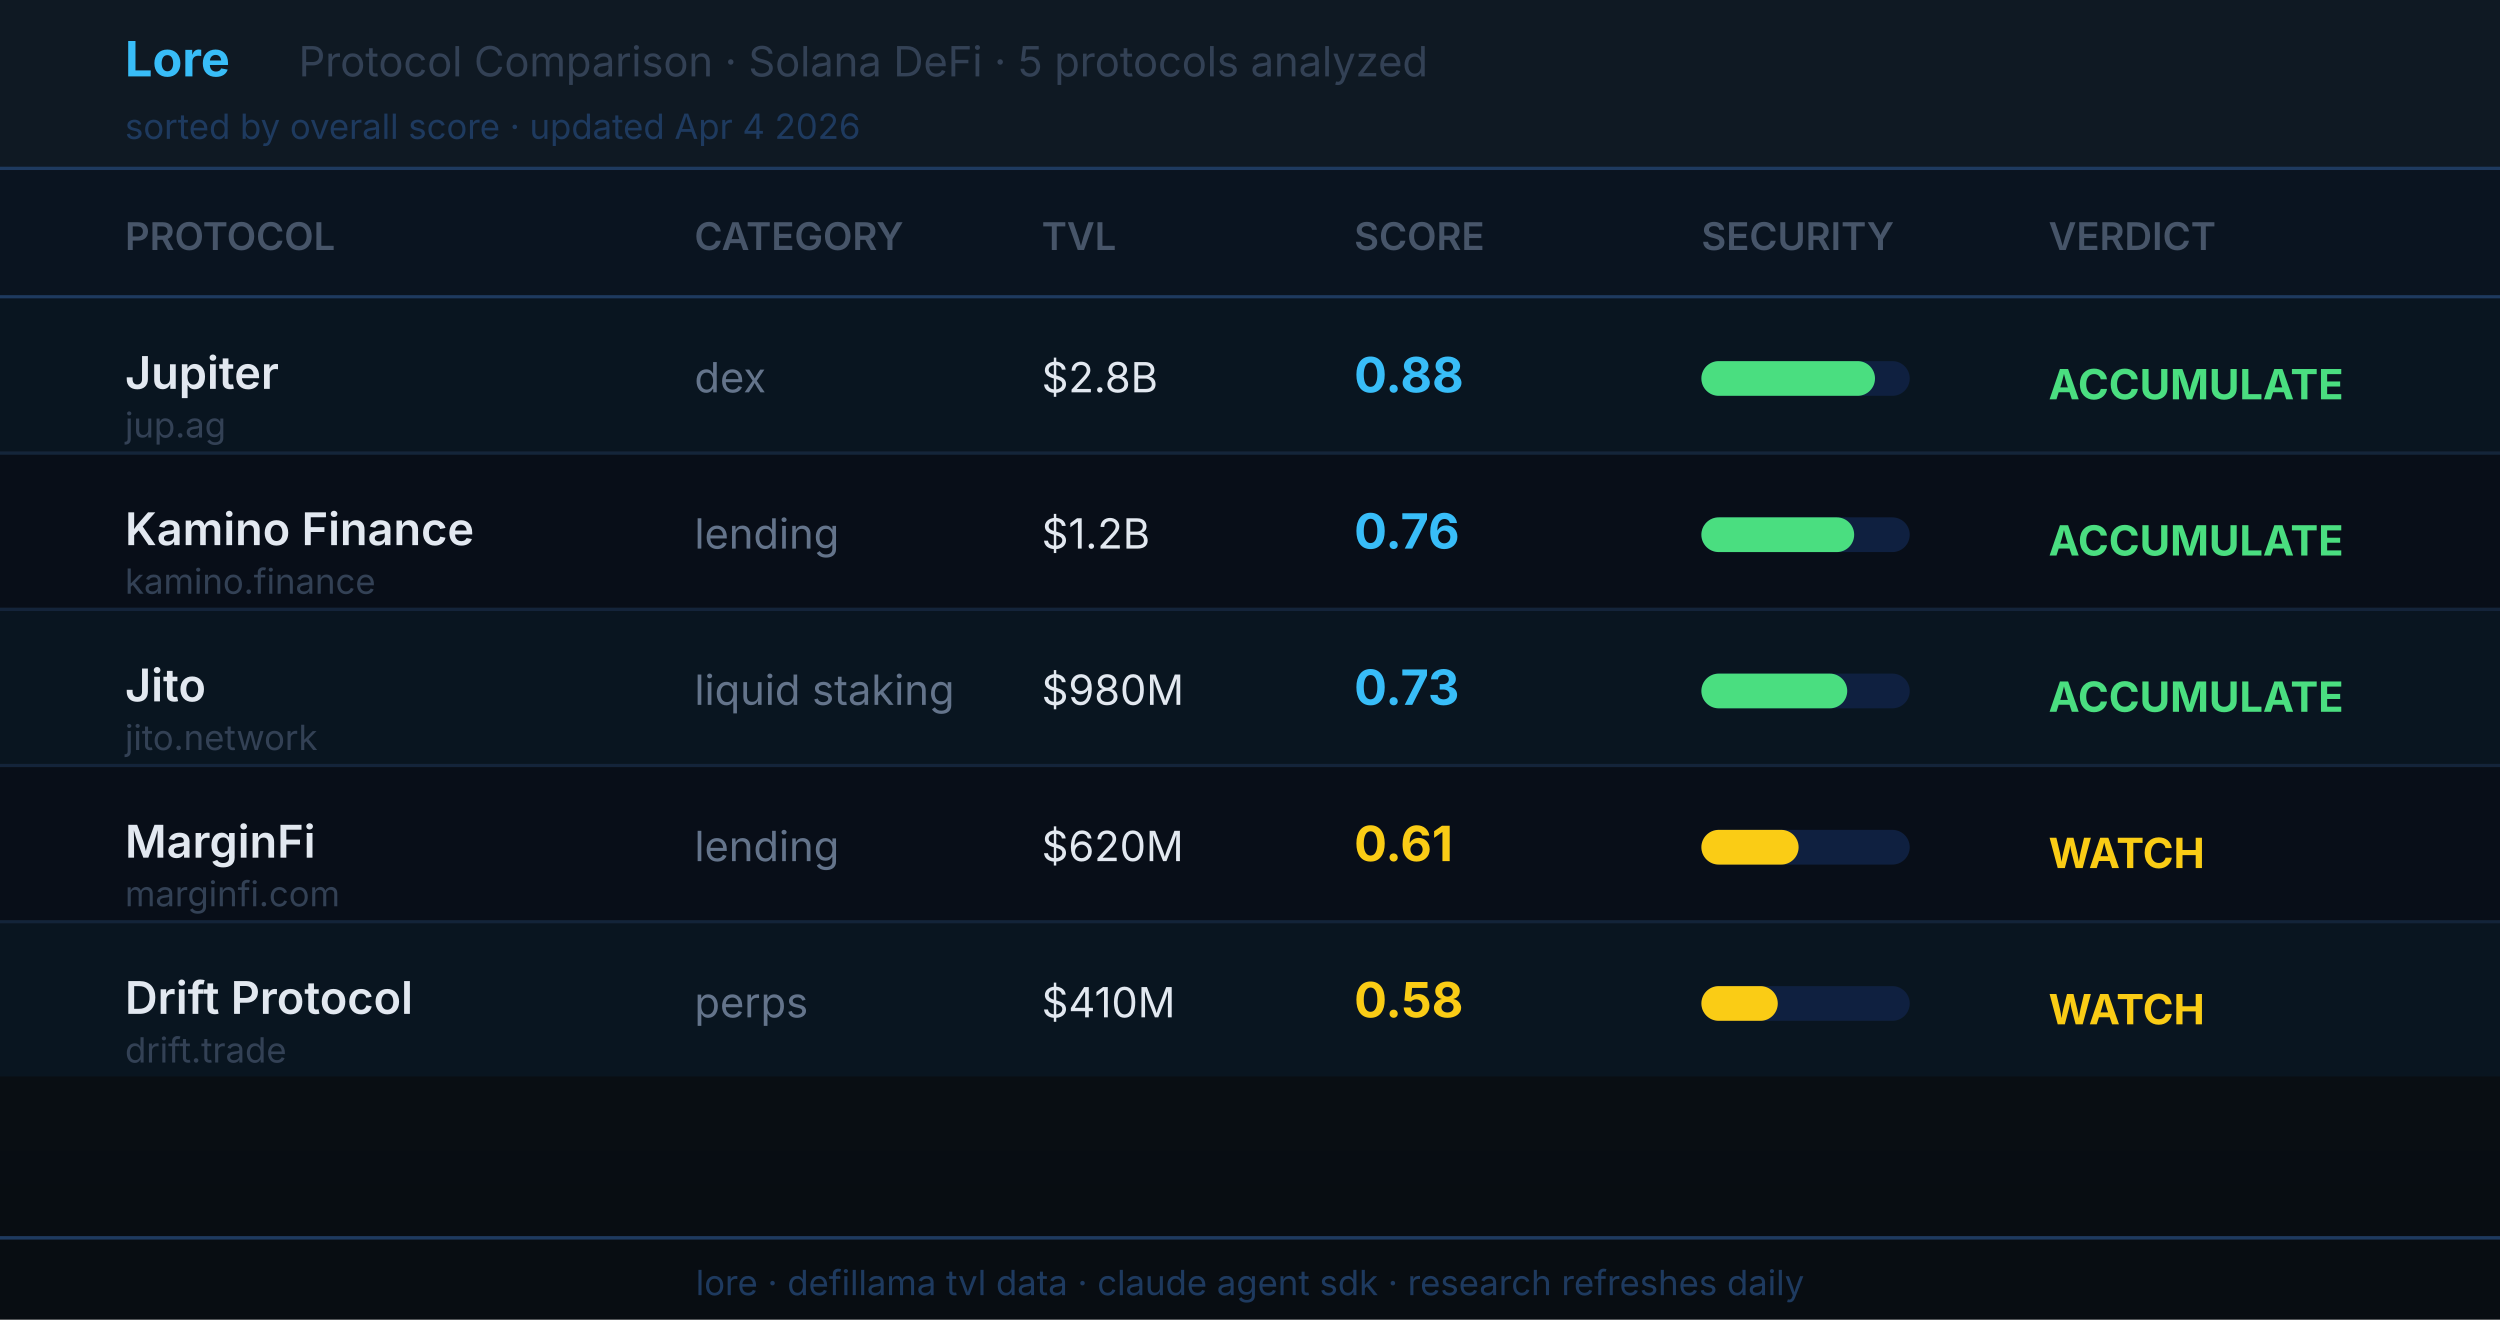
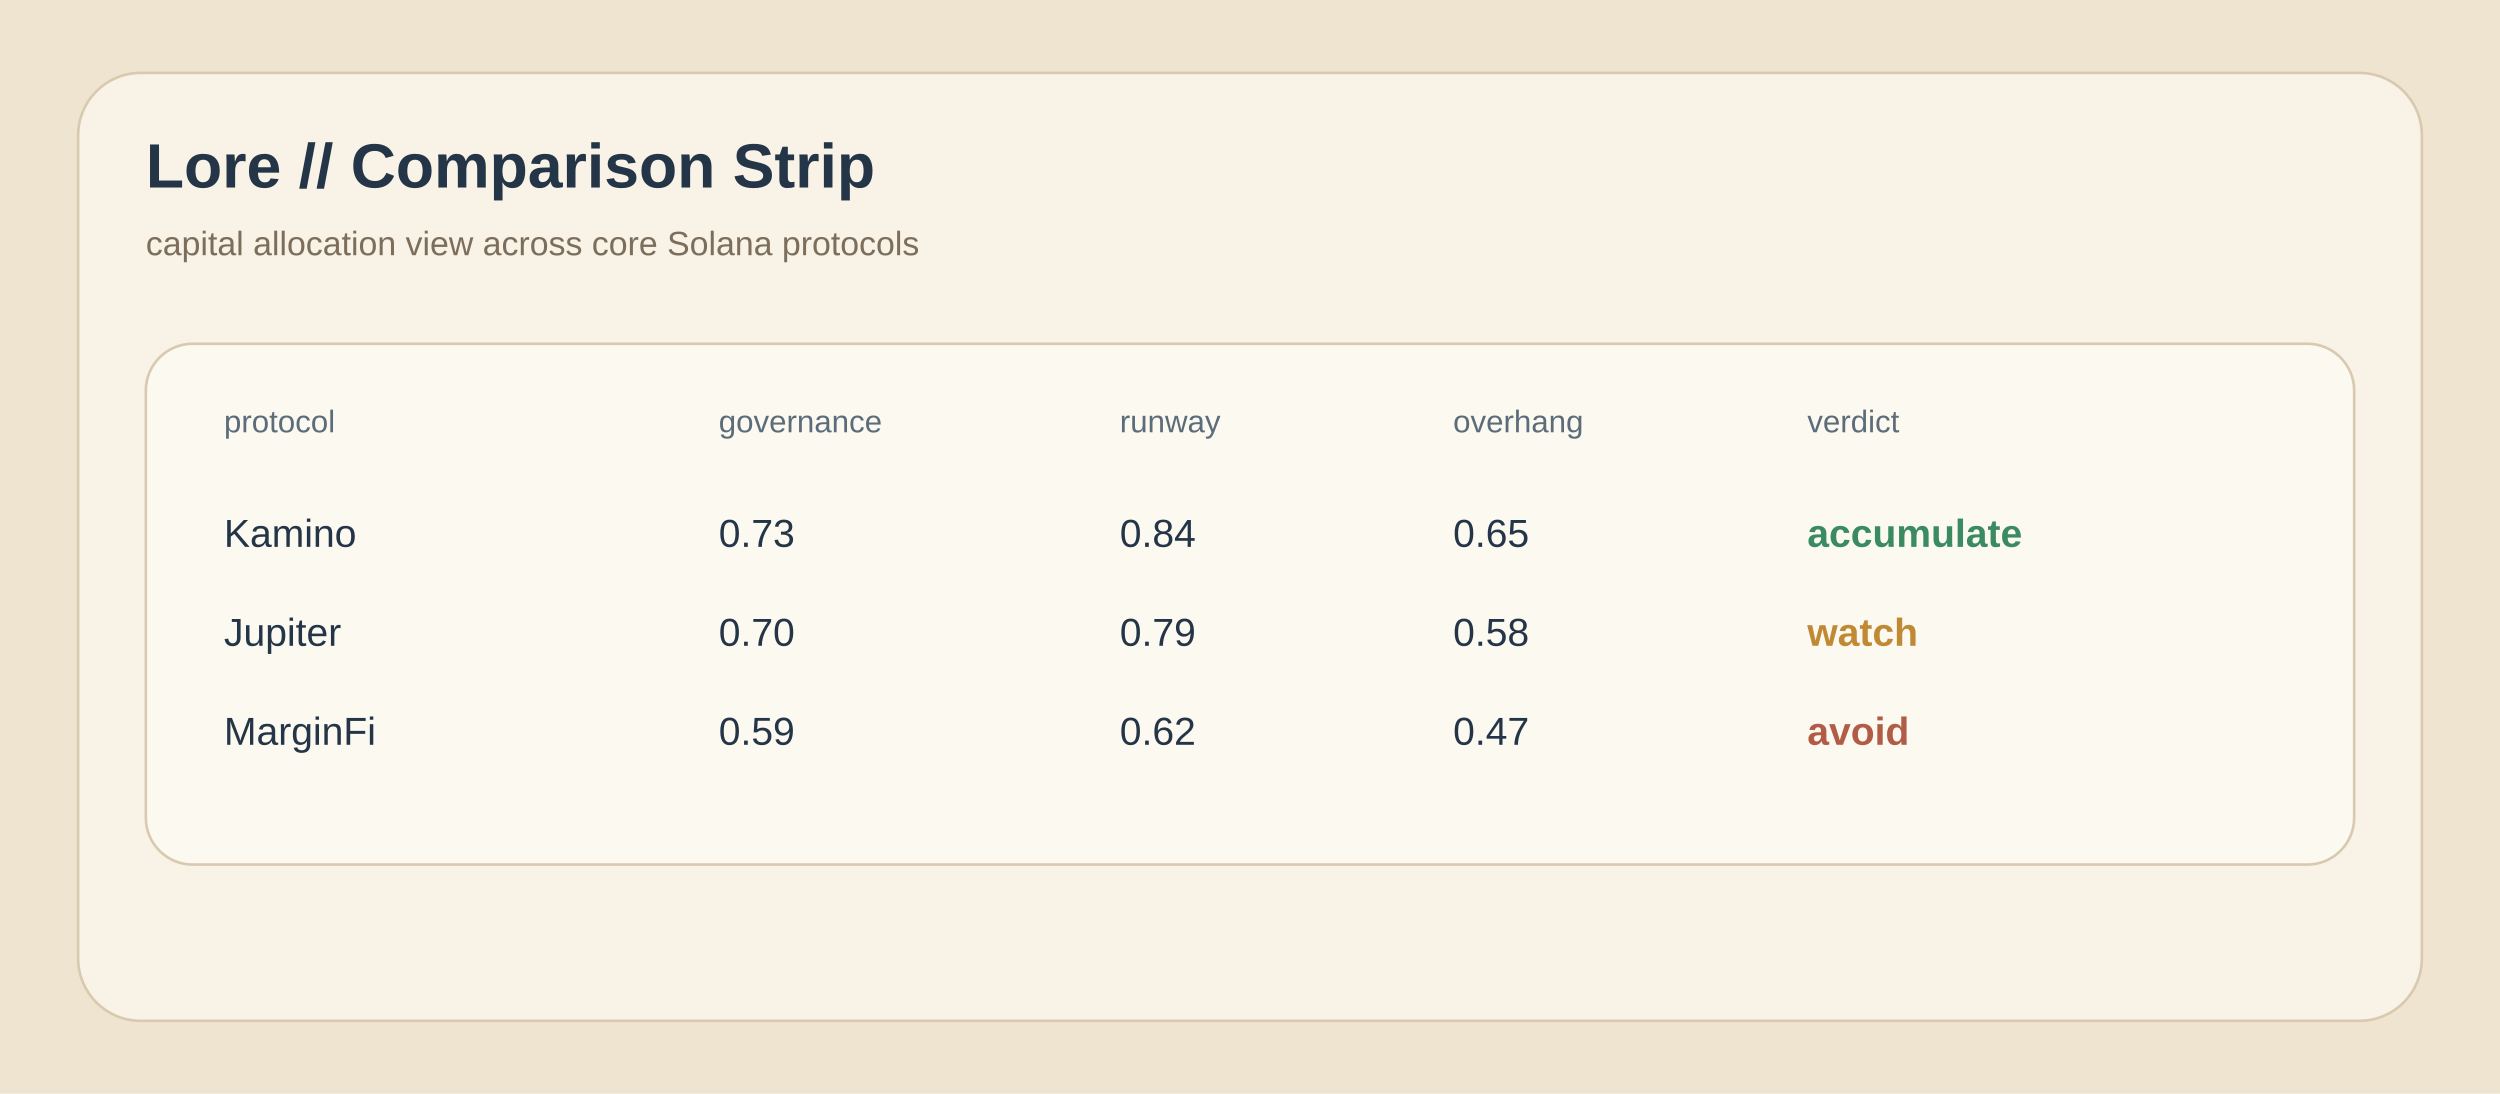
- <svg xmlns="http://www.w3.org/2000/svg" width="720" height="380" viewBox="0 0 720 380" font-family="'Inter','Segoe UI','Arial',sans-serif">
-   <defs>
-     <linearGradient id="tbg" x1="0" y1="0" x2="0" y2="1">
-       <stop offset="0%" stop-color="#0c1117" />
-       <stop offset="100%" stop-color="#080d12" />
-     </linearGradient>
-   </defs>
-   <rect width="720" height="380" fill="url(#tbg)" />
-   <rect x="0" y="0" width="720" height="48" fill="#0f1923" />
-   <rect x="0" y="48" width="720" height="1" fill="#1e3a5f" />
-   <text x="36" y="22" fill="#38bdf8" font-size="14" font-weight="700">Lore</text>
-   <text x="86" y="22" fill="#334155" font-size="12">Protocol Comparison · Solana DeFi · 5 protocols analyzed</text>
-   <text x="36" y="40" fill="#1e3a5f" font-size="10">sorted by overall score · updated Apr 4 2026</text>
-   <rect x="0" y="49" width="720" height="36" fill="#0a1420" />
-   <text x="36" y="72" fill="#475569" font-size="11" font-weight="600">PROTOCOL</text>
-   <text x="200" y="72" fill="#475569" font-size="11" font-weight="600">CATEGORY</text>
-   <text x="300" y="72" fill="#475569" font-size="11" font-weight="600">TVL</text>
-   <text x="390" y="72" fill="#475569" font-size="11" font-weight="600">SCORE</text>
-   <text x="490" y="72" fill="#475569" font-size="11" font-weight="600">SECURITY</text>
-   <text x="590" y="72" fill="#475569" font-size="11" font-weight="600">VERDICT</text>
-   <rect x="0" y="85" width="720" height="1" fill="#1e3a5f" />
-   <rect x="0" y="86" width="720" height="44" fill="#091520" />
-   <text x="36" y="112" fill="#e2e8f0" font-size="13" font-weight="600">Jupiter</text>
-   <text x="36" y="126" fill="#334155" font-size="10">jup.ag</text>
-   <text x="200" y="113" fill="#64748b" font-size="12">dex</text>
-   <text x="300" y="113" fill="#e2e8f0" font-size="12">$2.8B</text>
-   <text x="390" y="113" fill="#38bdf8" font-size="14" font-weight="700">0.88</text>
-   <rect x="490" y="104" width="60" height="10" rx="5" fill="#0f2040" />
-   <rect x="490" y="104" width="50" height="10" rx="5" fill="#4ade80" />
-   <text x="590" y="115" fill="#4ade80" font-size="12" font-weight="700">ACCUMULATE</text>
-   <rect x="0" y="130" width="720" height="1" fill="#1e3a5f" opacity="0.5" />
-   <rect x="0" y="131" width="720" height="44" fill="#080e18" />
-   <text x="36" y="157" fill="#e2e8f0" font-size="13" font-weight="600">Kamino Finance</text>
-   <text x="36" y="171" fill="#334155" font-size="10">kamino.finance</text>
-   <text x="200" y="158" fill="#64748b" font-size="12">lending</text>
-   <text x="300" y="158" fill="#e2e8f0" font-size="12">$1.2B</text>
-   <text x="390" y="158" fill="#38bdf8" font-size="14" font-weight="700">0.76</text>
-   <rect x="490" y="149" width="60" height="10" rx="5" fill="#0f2040" />
-   <rect x="490" y="149" width="44" height="10" rx="5" fill="#4ade80" />
-   <text x="590" y="160" fill="#4ade80" font-size="12" font-weight="700">ACCUMULATE</text>
-   <rect x="0" y="175" width="720" height="1" fill="#1e3a5f" opacity="0.5" />
-   <rect x="0" y="176" width="720" height="44" fill="#091520" />
-   <text x="36" y="202" fill="#e2e8f0" font-size="13" font-weight="600">Jito</text>
-   <text x="36" y="216" fill="#334155" font-size="10">jito.network</text>
-   <text x="200" y="203" fill="#64748b" font-size="12">liquid staking</text>
-   <text x="300" y="203" fill="#e2e8f0" font-size="12">$980M</text>
-   <text x="390" y="203" fill="#38bdf8" font-size="14" font-weight="700">0.73</text>
-   <rect x="490" y="194" width="60" height="10" rx="5" fill="#0f2040" />
-   <rect x="490" y="194" width="42" height="10" rx="5" fill="#4ade80" />
-   <text x="590" y="205" fill="#4ade80" font-size="12" font-weight="700">ACCUMULATE</text>
-   <rect x="0" y="220" width="720" height="1" fill="#1e3a5f" opacity="0.5" />
-   <rect x="0" y="221" width="720" height="44" fill="#080e18" />
-   <text x="36" y="247" fill="#e2e8f0" font-size="13" font-weight="600">MarginFi</text>
-   <text x="36" y="261" fill="#334155" font-size="10">marginfi.com</text>
-   <text x="200" y="248" fill="#64748b" font-size="12">lending</text>
-   <text x="300" y="248" fill="#e2e8f0" font-size="12">$620M</text>
-   <text x="390" y="248" fill="#facc15" font-size="14" font-weight="700">0.61</text>
-   <rect x="490" y="239" width="60" height="10" rx="5" fill="#0f2040" />
-   <rect x="490" y="239" width="28" height="10" rx="5" fill="#facc15" />
-   <text x="590" y="250" fill="#facc15" font-size="12" font-weight="700">WATCH</text>
-   <rect x="0" y="265" width="720" height="1" fill="#1e3a5f" opacity="0.5" />
-   <rect x="0" y="266" width="720" height="44" fill="#091520" />
-   <text x="36" y="292" fill="#e2e8f0" font-size="13" font-weight="600">Drift Protocol</text>
-   <text x="36" y="306" fill="#334155" font-size="10">drift.trade</text>
-   <text x="200" y="293" fill="#64748b" font-size="12">perps</text>
-   <text x="300" y="293" fill="#e2e8f0" font-size="12">$410M</text>
-   <text x="390" y="293" fill="#facc15" font-size="14" font-weight="700">0.58</text>
-   <rect x="490" y="284" width="60" height="10" rx="5" fill="#0f2040" />
-   <rect x="490" y="284" width="22" height="10" rx="5" fill="#facc15" />
-   <text x="590" y="295" fill="#facc15" font-size="12" font-weight="700">WATCH</text>
-   <rect x="0" y="356" width="720" height="24" fill="#080d12" />
-   <rect x="0" y="356" width="720" height="1" fill="#1e3a5f" />
-   <text x="360" y="373" fill="#1e3a5f" font-size="10" text-anchor="middle">lore · defillama tvl data · claude agent sdk · research refreshes daily</text>
+ <svg xmlns="http://www.w3.org/2000/svg" width="960" height="420" viewBox="0 0 960 420" fill="none">
+   <rect width="960" height="420" fill="#EFE4D0" />
+   <rect x="30" y="28" width="900" height="364" rx="24" fill="#F8F2E7" stroke="#D8C9AF" />
+   <text x="56" y="72" fill="#243548" font-family="Arial, sans-serif" font-size="24" font-weight="700">Lore // Comparison Strip</text>
+   <text x="56" y="98" fill="#7C6E5B" font-family="Arial, sans-serif" font-size="13">capital allocation view across core Solana protocols</text>
+   <rect x="56" y="132" width="848" height="200" rx="18" fill="#FCF9F1" stroke="#D8C9AF" />
+   <text x="86" y="166" fill="#5C6C79" font-family="Arial, sans-serif" font-size="12">protocol</text>
+   <text x="276" y="166" fill="#5C6C79" font-family="Arial, sans-serif" font-size="12">governance</text>
+   <text x="430" y="166" fill="#5C6C79" font-family="Arial, sans-serif" font-size="12">runway</text>
+   <text x="558" y="166" fill="#5C6C79" font-family="Arial, sans-serif" font-size="12">overhang</text>
+   <text x="694" y="166" fill="#5C6C79" font-family="Arial, sans-serif" font-size="12">verdict</text>
+   <text x="86" y="210" fill="#243548" font-family="Arial, sans-serif" font-size="15">Kamino</text>
+   <text x="276" y="210" fill="#243548" font-family="Arial, sans-serif" font-size="15">0.73</text>
+   <text x="430" y="210" fill="#243548" font-family="Arial, sans-serif" font-size="15">0.84</text>
+   <text x="558" y="210" fill="#243548" font-family="Arial, sans-serif" font-size="15">0.65</text>
+   <text x="694" y="210" fill="#3A8A62" font-family="Arial, sans-serif" font-size="15" font-weight="700">accumulate</text>
+   <text x="86" y="248" fill="#243548" font-family="Arial, sans-serif" font-size="15">Jupiter</text>
+   <text x="276" y="248" fill="#243548" font-family="Arial, sans-serif" font-size="15">0.70</text>
+   <text x="430" y="248" fill="#243548" font-family="Arial, sans-serif" font-size="15">0.79</text>
+   <text x="558" y="248" fill="#243548" font-family="Arial, sans-serif" font-size="15">0.58</text>
+   <text x="694" y="248" fill="#C08A34" font-family="Arial, sans-serif" font-size="15" font-weight="700">watch</text>
+   <text x="86" y="286" fill="#243548" font-family="Arial, sans-serif" font-size="15">MarginFi</text>
+   <text x="276" y="286" fill="#243548" font-family="Arial, sans-serif" font-size="15">0.59</text>
+   <text x="430" y="286" fill="#243548" font-family="Arial, sans-serif" font-size="15">0.62</text>
+   <text x="558" y="286" fill="#243548" font-family="Arial, sans-serif" font-size="15">0.47</text>
+   <text x="694" y="286" fill="#B05C46" font-family="Arial, sans-serif" font-size="15" font-weight="700">avoid</text>
</svg>
